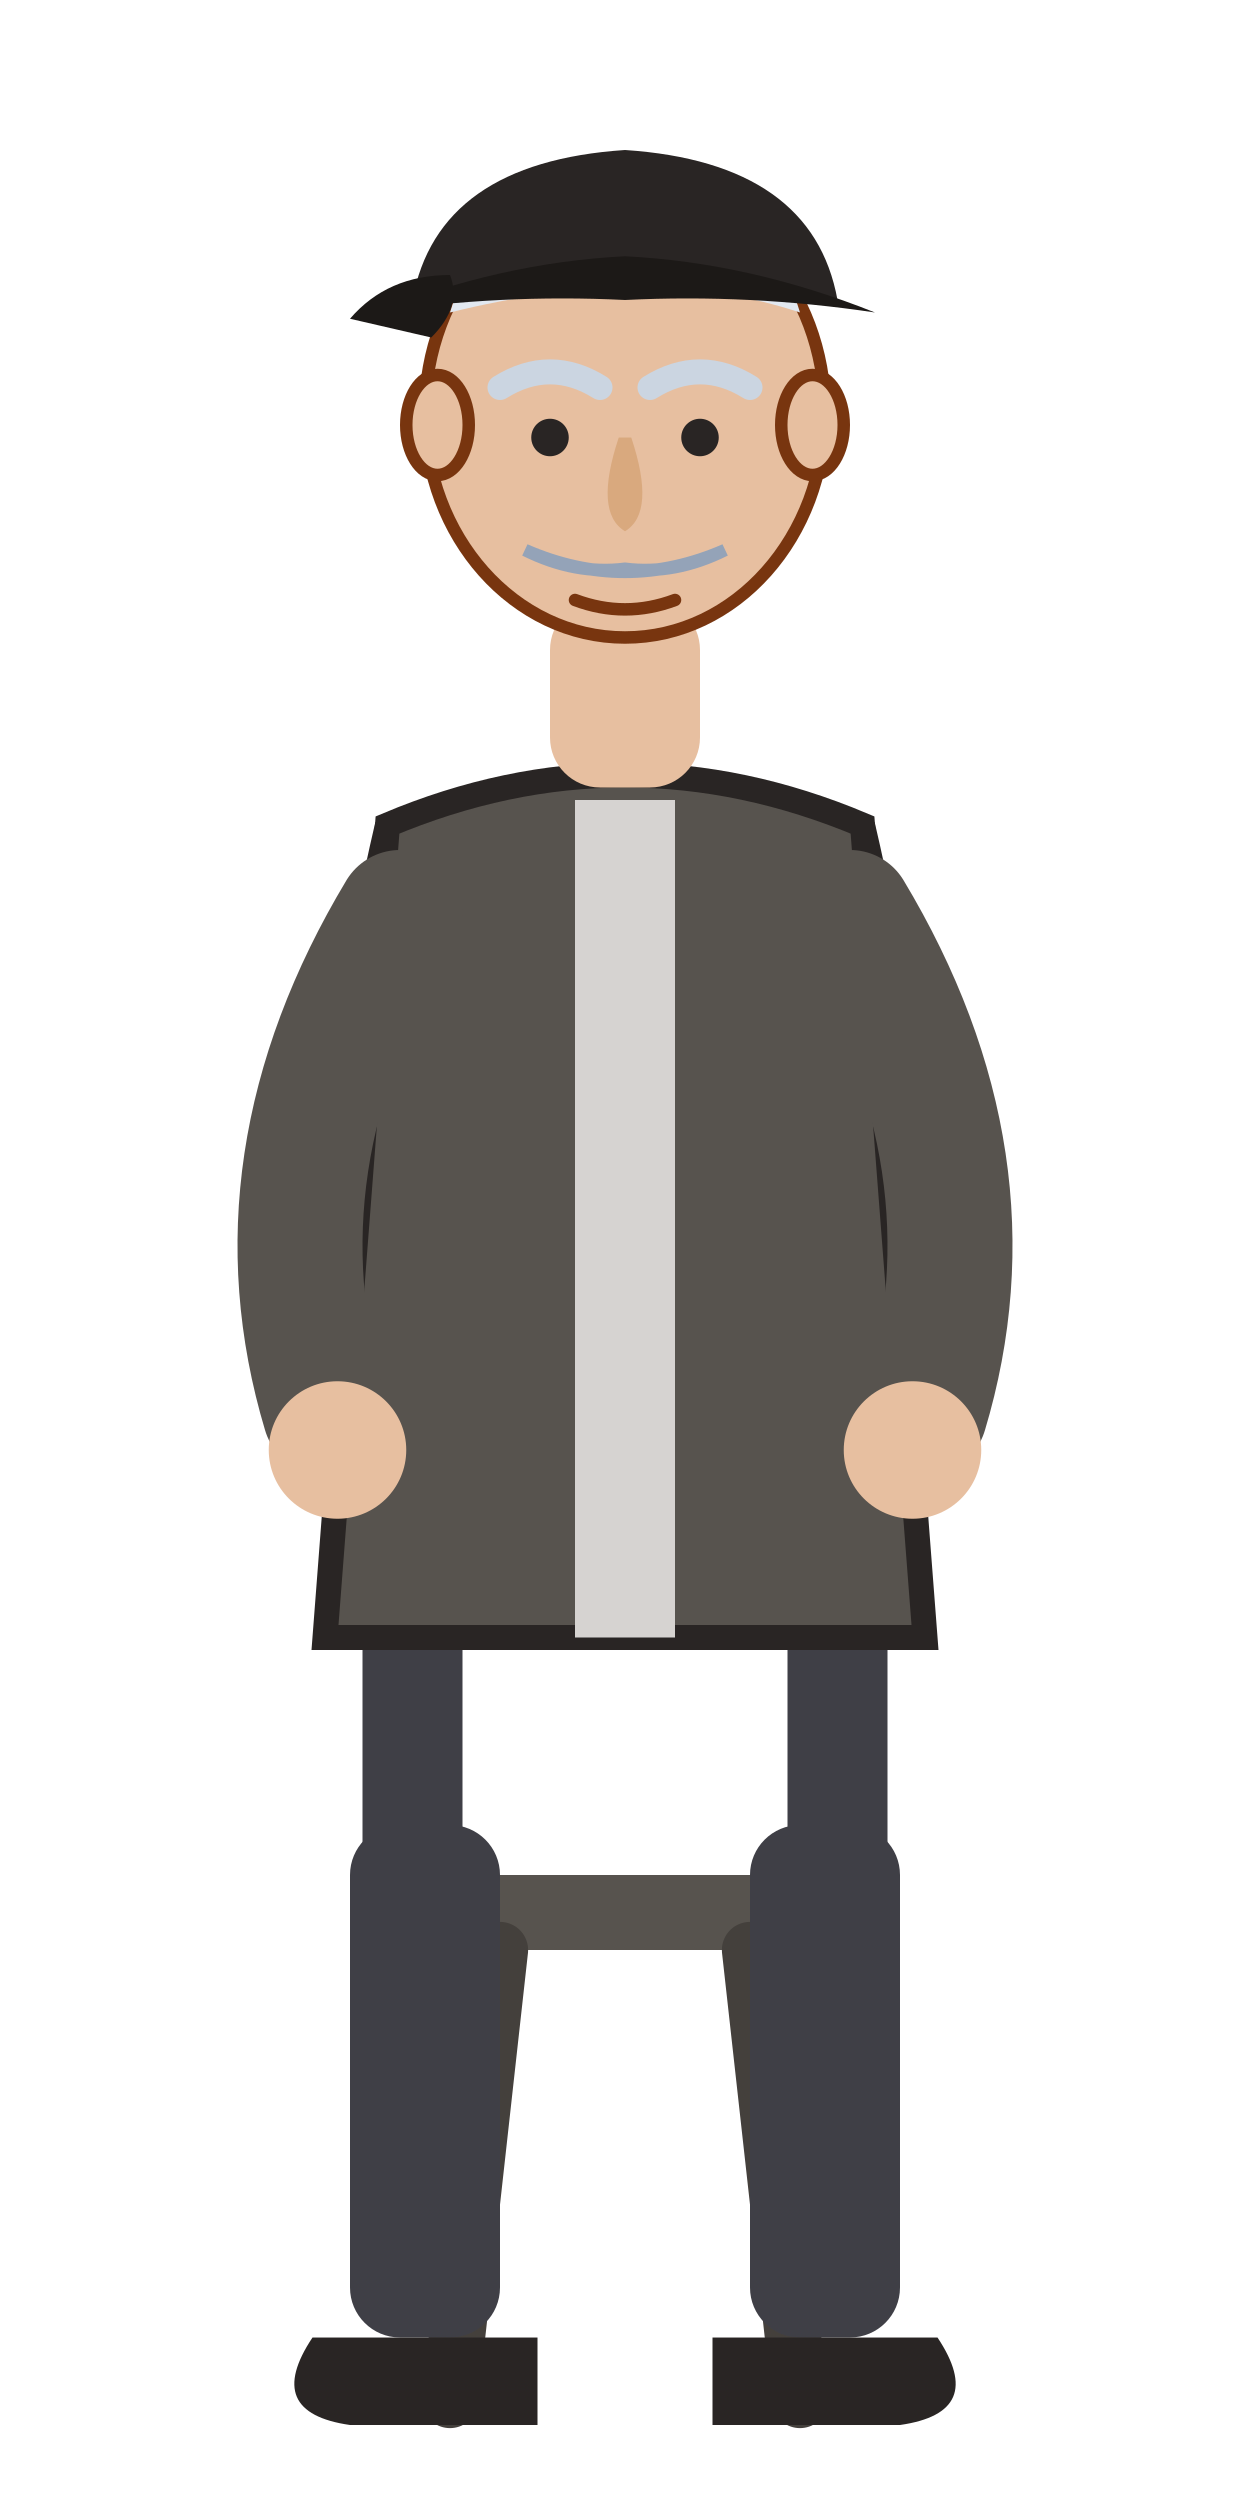
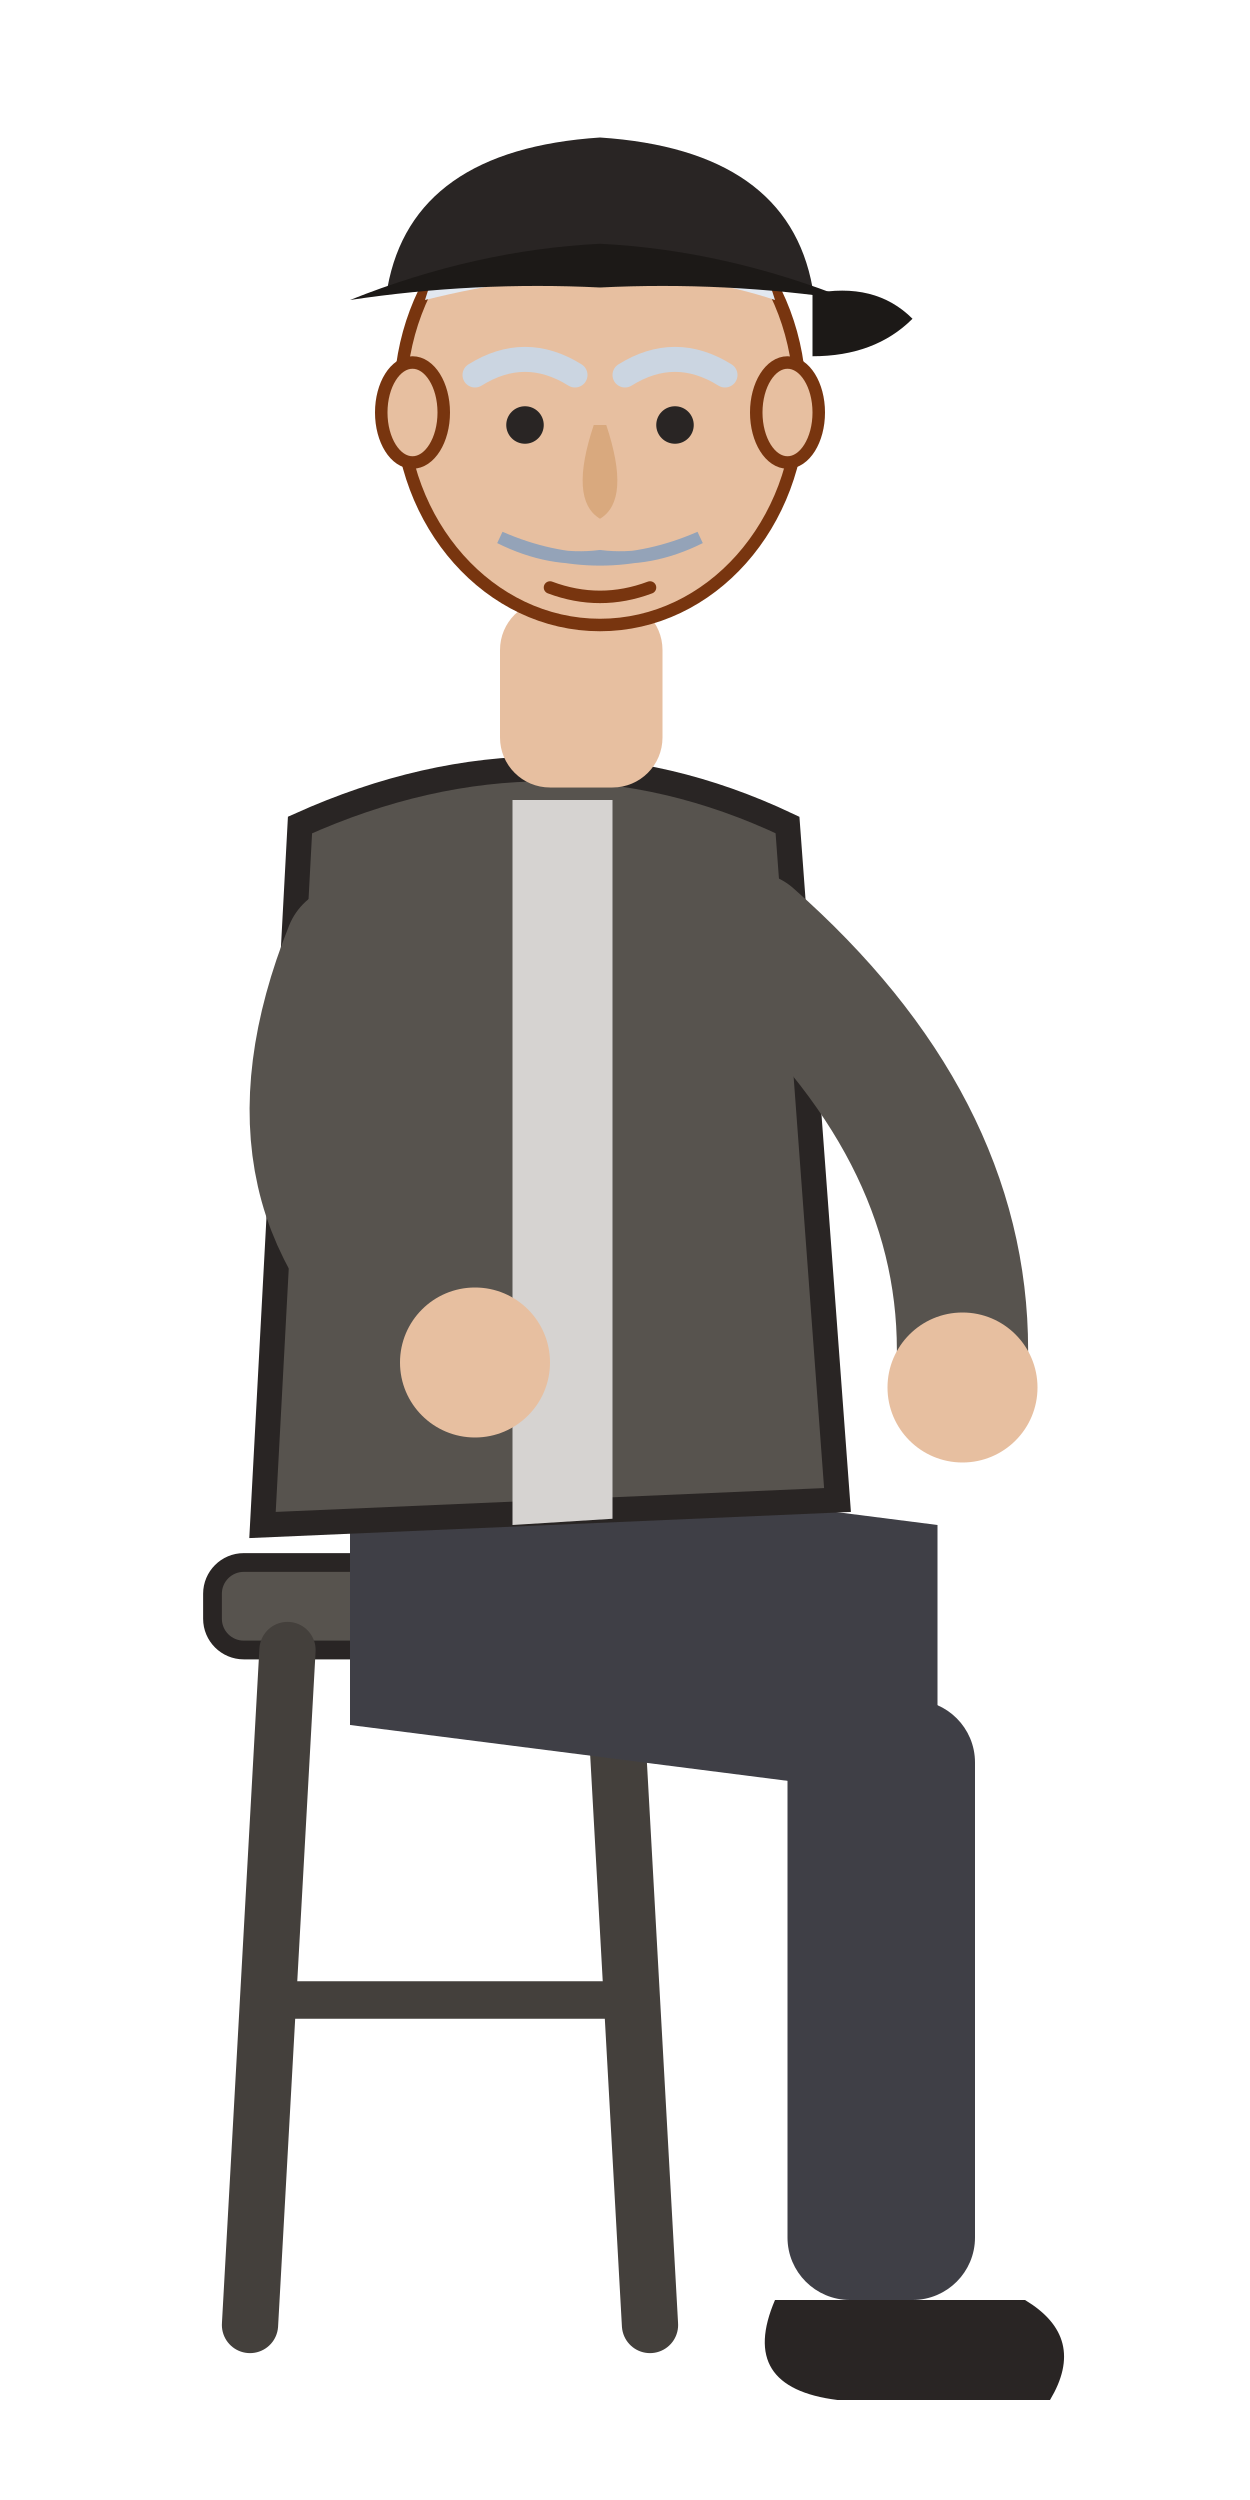
<svg xmlns="http://www.w3.org/2000/svg" viewBox="0 0 200 400" role="img">
-   <rect x="70" y="300" width="60" height="12" rx="4" fill="#57534e" />
-   <line x1="80" y1="312" x2="72" y2="384" stroke="#44403c" stroke-width="9" stroke-linecap="round" />
-   <line x1="120" y1="312" x2="128" y2="384" stroke="#44403c" stroke-width="9" stroke-linecap="round" />
-   <path d="M74 258 L74 300 L58 300 L58 258 Z" fill="#3f3f46" />
-   <path d="M126 258 L126 300 L142 300 L142 258 Z" fill="#3f3f46" />
-   <rect x="56" y="292" width="24" height="82" rx="8" fill="#3f3f46" />
-   <rect x="120" y="292" width="24" height="82" rx="8" fill="#3f3f46" />
-   <path d="M50 374 q-8 12 6 14 l30 0 l0 -14 Z" fill="#292524" />
-   <path d="M150 374 q8 12 -6 14 l-30 0 l0 -14 Z" fill="#292524" />
-   <path d="M62 132 q38 -16 76 0 l10 130 l-96 0 Z" fill="#57534e" stroke="#292524" stroke-width="4" />
-   <path d="M92 128 l0 134 l16 0 l0 -134 Z" fill="#d6d3d1" />
-   <path d="M62 132 q-14 60 -6 104" fill="none" stroke="#292524" stroke-width="4" />
-   <path d="M138 132 q14 60 6 104" fill="none" stroke="#292524" stroke-width="4" />
-   <path d="M64 146 q-24 40 -12 80" fill="none" stroke="#57534e" stroke-width="20" stroke-linecap="round" />
-   <path d="M136 146 q24 40 12 80" fill="none" stroke="#57534e" stroke-width="20" stroke-linecap="round" />
-   <circle cx="54" cy="232" r="11" fill="#e7bfa0" />
-   <circle cx="146" cy="232" r="11" fill="#e7bfa0" />
-   <rect x="88" y="96" width="24" height="30" rx="8" fill="#e7bfa0" />
-   <ellipse cx="100" cy="66" rx="32" ry="36" fill="#e7bfa0" stroke="#78350f" stroke-width="2" />
-   <ellipse cx="70" cy="68" rx="5" ry="8" fill="#e7bfa0" stroke="#78350f" stroke-width="2" />
-   <ellipse cx="130" cy="68" rx="5" ry="8" fill="#e7bfa0" stroke="#78350f" stroke-width="2" />
-   <path d="M72 50 q6 -20 28 -22 q22 2 28 22 q-24 -8 -56 0 Z" fill="#e2e8f0" />
-   <path d="M80 62 q8 -5 16 0" fill="none" stroke="#cbd5e1" stroke-width="4" stroke-linecap="round" />
-   <path d="M104 62 q8 -5 16 0" fill="none" stroke="#cbd5e1" stroke-width="4" stroke-linecap="round" />
-   <circle cx="88" cy="70" r="3" fill="#292524" />
-   <circle cx="112" cy="70" r="3" fill="#292524" />
-   <path d="M99 70 q-4 12 1 15 q5 -3 1 -15" fill="#d9a97e" />
-   <path d="M84 88 q16 7 32 0 q-8 4 -16 3 q-8 1 -16 -3 Z" fill="#e2e8f0" stroke="#94a3b8" stroke-width="2" />
-   <path d="M92 96 q8 3 16 0" fill="none" stroke="#78350f" stroke-width="2" stroke-linecap="round" />
-   <path d="M66 48 q4 -22 34 -24 q30 2 34 24 q-34 -10 -68 0 Z" fill="#292524" />
-   <path d="M60 50 q20 -8 40 -9 q20 1 40 9 q-20 -3 -40 -2 q-20 -1 -40 2 Z" fill="#1c1917" />
-   <path d="M56 51 q6 -7 16 -7 q2 5 -3 10 Z" fill="#1c1917" />
+   <rect x="34" y="250" width="76" height="14" rx="5" fill="#57534e" stroke="#292524" stroke-width="3" />
+   <line x1="46" y1="264" x2="40" y2="372" stroke="#44403c" stroke-width="9" stroke-linecap="round" />
+   <line x1="98" y1="264" x2="104" y2="372" stroke="#44403c" stroke-width="9" stroke-linecap="round" />
+   <line x1="44" y1="320" x2="100" y2="320" stroke="#44403c" stroke-width="6" />
+   <path d="M56 232 L150 244 L150 288 L56 276 Z" fill="#3f3f46" />
+   <rect x="126" y="272" width="30" height="96" rx="10" fill="#3f3f46" />
+   <path d="M124 368 q-6 14 10 16 l34 0 q6 -10 -4 -16 Z" fill="#292524" />
+   <path d="M48 132 q40 -18 78 0 l8 108 l-92 4 Z" fill="#57534e" stroke="#292524" stroke-width="4" />
+   <path d="M82 128 l0 116 l16 -1 l0 -115 Z" fill="#d6d3d1" />
+   <path d="M120 150 q34 30 34 66" fill="none" stroke="#57534e" stroke-width="21" stroke-linecap="round" />
+   <path d="M56 152 q-16 40 14 62" fill="none" stroke="#57534e" stroke-width="21" stroke-linecap="round" />
+   <circle cx="154" cy="222" r="12" fill="#e7bfa0" />
+   <circle cx="76" cy="218" r="12" fill="#e7bfa0" />
+   <rect x="80" y="96" width="26" height="30" rx="8" fill="#e7bfa0" />
+   <ellipse cx="96" cy="64" rx="32" ry="36" fill="#e7bfa0" stroke="#78350f" stroke-width="2" />
+   <ellipse cx="66" cy="66" rx="5" ry="8" fill="#e7bfa0" stroke="#78350f" stroke-width="2" />
+   <ellipse cx="126" cy="66" rx="5" ry="8" fill="#e7bfa0" stroke="#78350f" stroke-width="2" />
+   <path d="M68 48 q6 -20 28 -22 q22 2 28 22 q-24 -8 -56 0 Z" fill="#e2e8f0" />
+   <path d="M76 60 q8 -5 16 0" fill="none" stroke="#cbd5e1" stroke-width="4" stroke-linecap="round" />
+   <path d="M100 60 q8 -5 16 0" fill="none" stroke="#cbd5e1" stroke-width="4" stroke-linecap="round" />
+   <circle cx="84" cy="68" r="3" fill="#292524" />
+   <circle cx="108" cy="68" r="3" fill="#292524" />
+   <path d="M95 68 q-4 12 1 15 q5 -3 1 -15" fill="#d9a97e" />
+   <path d="M80 86 q16 7 32 0 q-8 4 -16 3 q-8 1 -16 -3 Z" fill="#e2e8f0" stroke="#94a3b8" stroke-width="2" />
+   <path d="M88 94 q8 3 16 0" fill="none" stroke="#78350f" stroke-width="2" stroke-linecap="round" />
+   <path d="M62 46 q4 -22 34 -24 q30 2 34 24 q-34 -10 -68 0 Z" fill="#292524" />
+   <path d="M56 48 q20 -8 40 -9 q20 1 40 9 q-20 -3 -40 -2 q-20 -1 -40 2 Z" fill="#1c1917" />
+   <path d="M130 47 q10 -2 16 4 q-6 6 -16 6 Z" fill="#1c1917" />
</svg>
